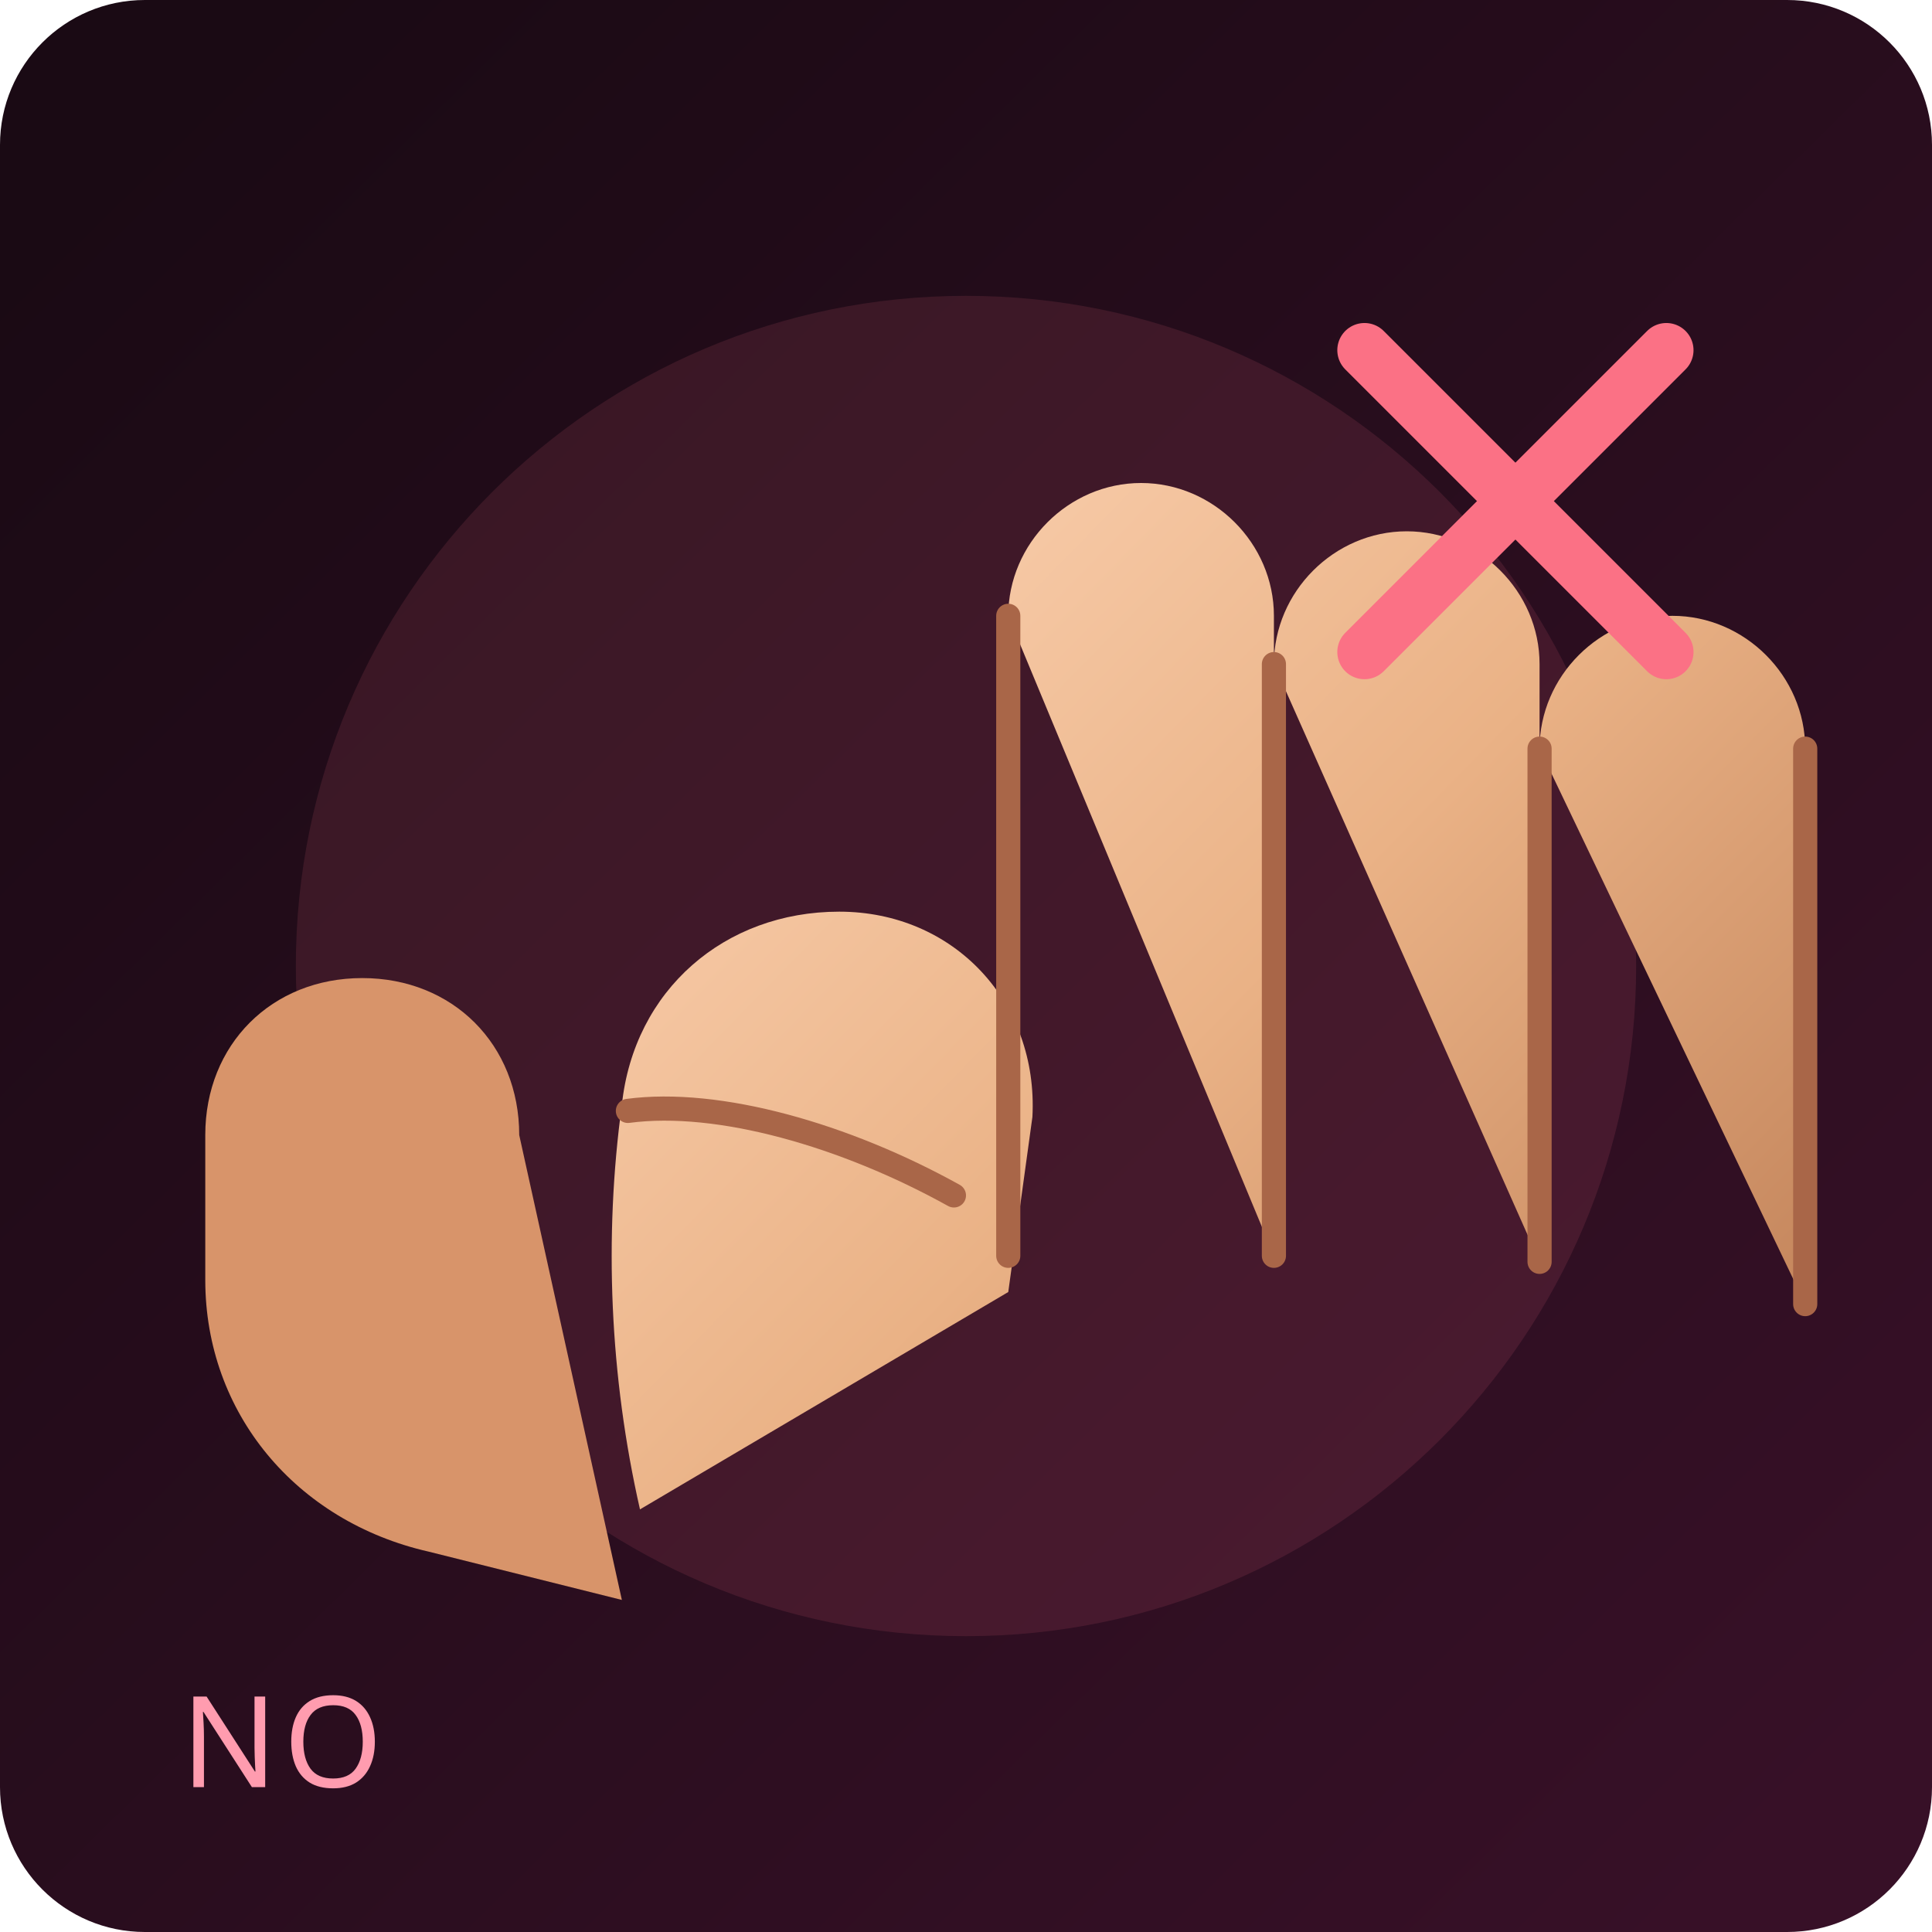
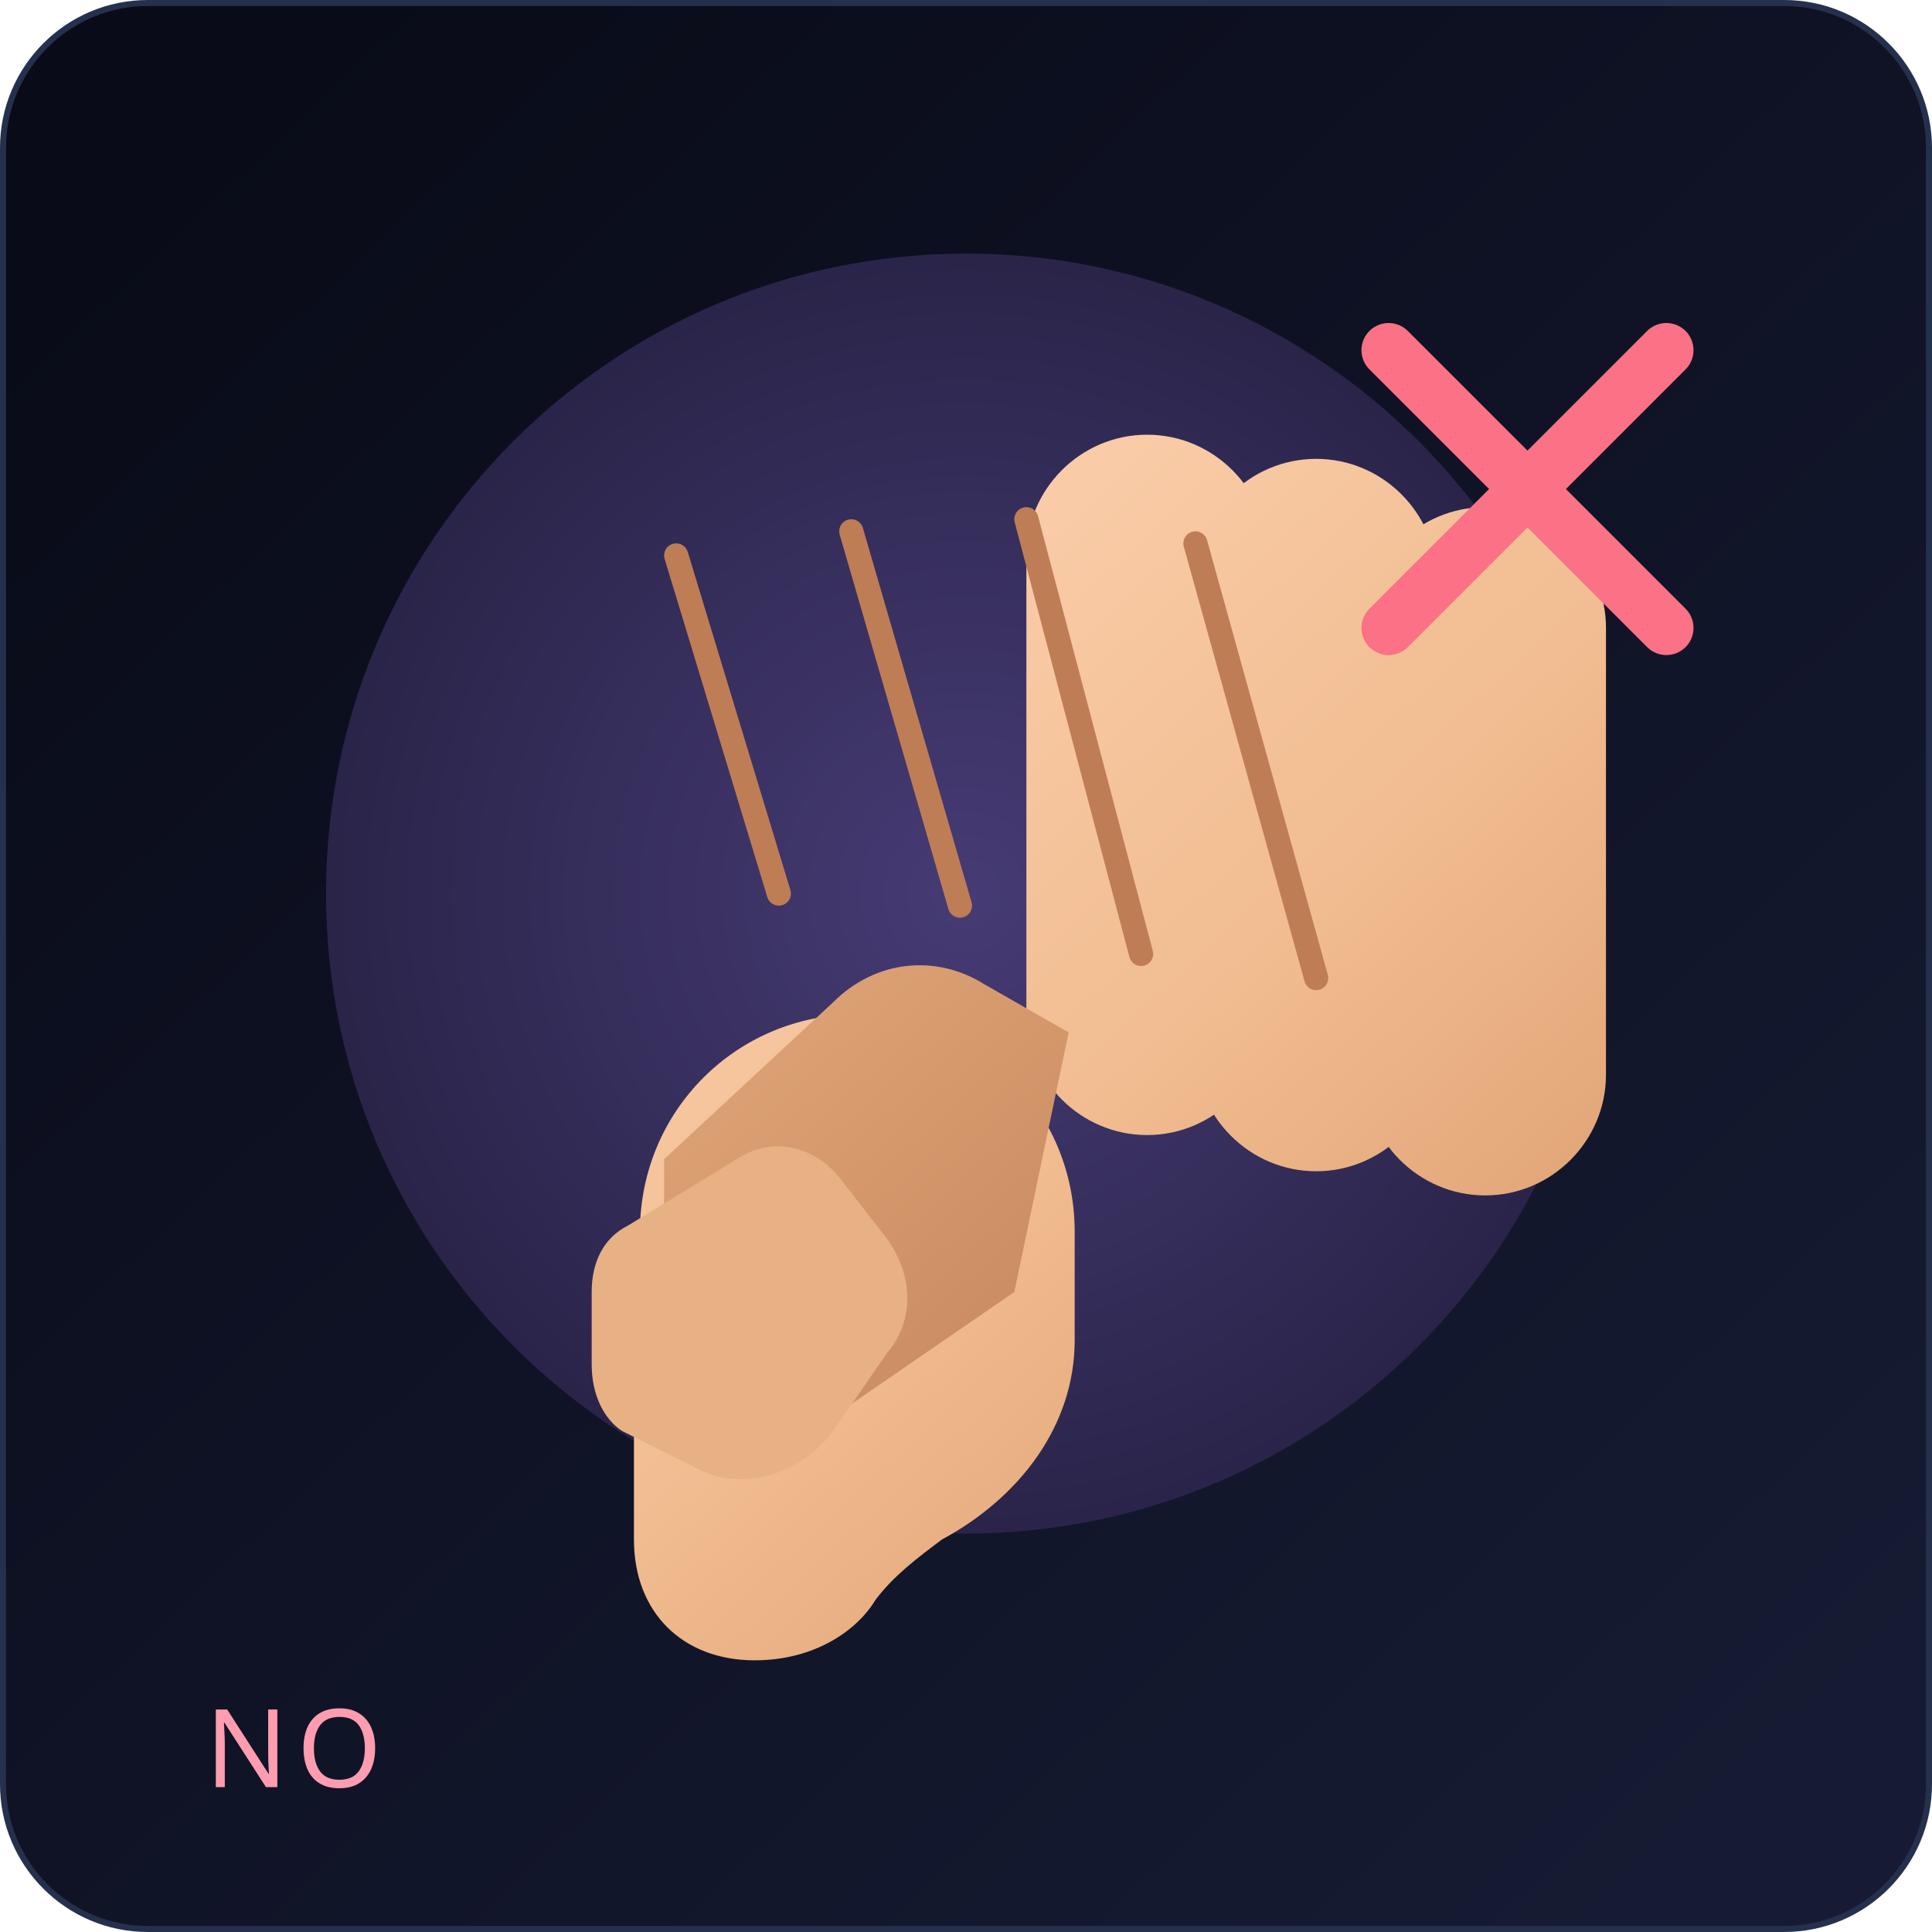
<svg xmlns="http://www.w3.org/2000/svg" width="320" height="320" viewBox="0 0 320 320" fill="none">
  <defs>
-     <linearGradient id="noBg" x1="22" y1="22" x2="298" y2="302" gradientUnits="userSpaceOnUse">
-       <stop stop-color="#1A0A14" />
-       <stop offset="1" stop-color="#371027" />
+     <linearGradient id="bg" x1="30" y1="22" x2="290" y2="298" gradientUnits="userSpaceOnUse">
+       <stop stop-color="#090B18" />
+       <stop offset="1" stop-color="#161B33" />
    </linearGradient>
-     <linearGradient id="noHand" x1="90" y1="80" x2="280" y2="266" gradientUnits="userSpaceOnUse">
-       <stop stop-color="#FFD9BC" />
-       <stop offset="0.53" stop-color="#EAB286" />
-       <stop offset="1" stop-color="#BD7D54" />
+     <radialGradient id="orb" cx="0" cy="0" r="1" gradientUnits="userSpaceOnUse" gradientTransform="translate(160 148) scale(108)">
+       <stop stop-color="#4B3F7B" stop-opacity="0.92" />
+       <stop offset="1" stop-color="#2A244A" stop-opacity="0.96" />
+     </radialGradient>
+     <linearGradient id="skin" x1="96" y1="74" x2="268" y2="260" gradientUnits="userSpaceOnUse">
+       <stop stop-color="#FFD7B8" />
+       <stop offset="0.55" stop-color="#F1BC90" />
+       <stop offset="1" stop-color="#D69465" />
+     </linearGradient>
+     <linearGradient id="skinShadow" x1="120" y1="140" x2="230" y2="262" gradientUnits="userSpaceOnUse">
+       <stop stop-color="#E3A97B" />
+       <stop offset="1" stop-color="#B7774E" />
    </linearGradient>
  </defs>
-   <rect width="320" height="320" rx="24" fill="url(#noBg)" />
-   <circle cx="160" cy="160" r="111" fill="#FB7185" fill-opacity="0.12" />
-   <path d="M106 250C101 228 100 205 103 183C105 164 120 151 139 151C158 151 172 166 171 185L167 214" fill="url(#noHand)" />
-   <path d="M167 102C167 90 177 80 189 80C201 80 211 90 211 102V208" fill="url(#noHand)" />
-   <path d="M211 110C211 98 221 88 233 88C245 88 255 98 255 110V209" fill="url(#noHand)" />
-   <path d="M255 124C255 112 265 102 277 102C289 102 299 112 299 124V216" fill="url(#noHand)" />
-   <path d="M86 188C86 173 75 162 60 162C45 162 34 173 34 188V212C34 234 49 252 71 257L103 265" fill="#D8946A" />
-   <path d="M104 184C119 182 140 188 158 198" stroke="#A96648" stroke-width="4" stroke-linecap="round" />
-   <path d="M167 208V102" stroke="#A96648" stroke-width="4" stroke-linecap="round" />
-   <path d="M211 208V110" stroke="#A96648" stroke-width="4" stroke-linecap="round" />
-   <path d="M255 209V124" stroke="#A96648" stroke-width="4" stroke-linecap="round" />
-   <path d="M299 216V124" stroke="#A96648" stroke-width="4" stroke-linecap="round" />
-   <path d="M226 58L276 108" stroke="#FB7185" stroke-width="9" stroke-linecap="round" />
-   <path d="M276 58L226 108" stroke="#FB7185" stroke-width="9" stroke-linecap="round" />
-   <text x="30" y="296" fill="#FF9CAF" font-family="Space Grotesk, Segoe UI, sans-serif" font-size="21" letter-spacing="1">NO</text>
+   <rect x="0.5" y="0.5" width="319" height="319" rx="24" fill="url(#bg)" stroke="#25304D" />
+   <circle cx="160" cy="148" r="106" fill="url(#orb)" />
+   <path d="M106 204C106 184 122 168 142 168C162 168 178 184 178 204V222C178 236 169 248 156 255C152 258 148 261 145 265C142 270 135 275 125 275C113 275 105 267 105 255V223C105 216 106 210 106 204Z" fill="url(#skin)" />
+   <path d="M170 92C170 81 179 72 190 72C201 72 210 81 210 92V168C210 179 201 188 190 188C179 188 170 179 170 168V92Z" fill="url(#skin)" />
+   <path d="M198 96C198 85 207 76 218 76C229 76 238 85 238 96V174C238 185 229 194 218 194C207 194 198 185 198 174V96Z" fill="url(#skin)" />
+   <path d="M226 104C226 93 235 84 246 84C257 84 266 93 266 104V178C266 189 257 198 246 198C235 198 226 189 226 178V104Z" fill="url(#skin)" />
+   <path d="M110 192L138 166C145 159 155 158 163 163L177 171L168 214L136 236C126 242 112 235 110 224V192Z" fill="url(#skinShadow)" />
+   <path d="M98 214C98 209 100 205 104 203L122 192C128 188 135 190 139 195L146 204C151 210 152 218 147 224L138 237C132 245 122 247 115 243L103 237C100 235 98 231 98 226V214Z" fill="#E7B184" />
+   <path d="M112 92L129 148" stroke="#BF7D56" stroke-width="4" stroke-linecap="round" />
+   <path d="M141 88L159 150" stroke="#BF7D56" stroke-width="4" stroke-linecap="round" />
+   <path d="M170 86L189 158" stroke="#BF7D56" stroke-width="4" stroke-linecap="round" />
+   <path d="M198 90L218 162" stroke="#BF7D56" stroke-width="4" stroke-linecap="round" />
+   <path d="M230 58L276 104" stroke="#FB7185" stroke-width="9" stroke-linecap="round" />
+   <path d="M276 58L230 104" stroke="#FB7185" stroke-width="9" stroke-linecap="round" />
+   <text x="34" y="296" fill="#FF9CAF" font-family="Space Grotesk, Segoe UI, sans-serif" font-size="18" letter-spacing="1.5">NO</text>
</svg>
